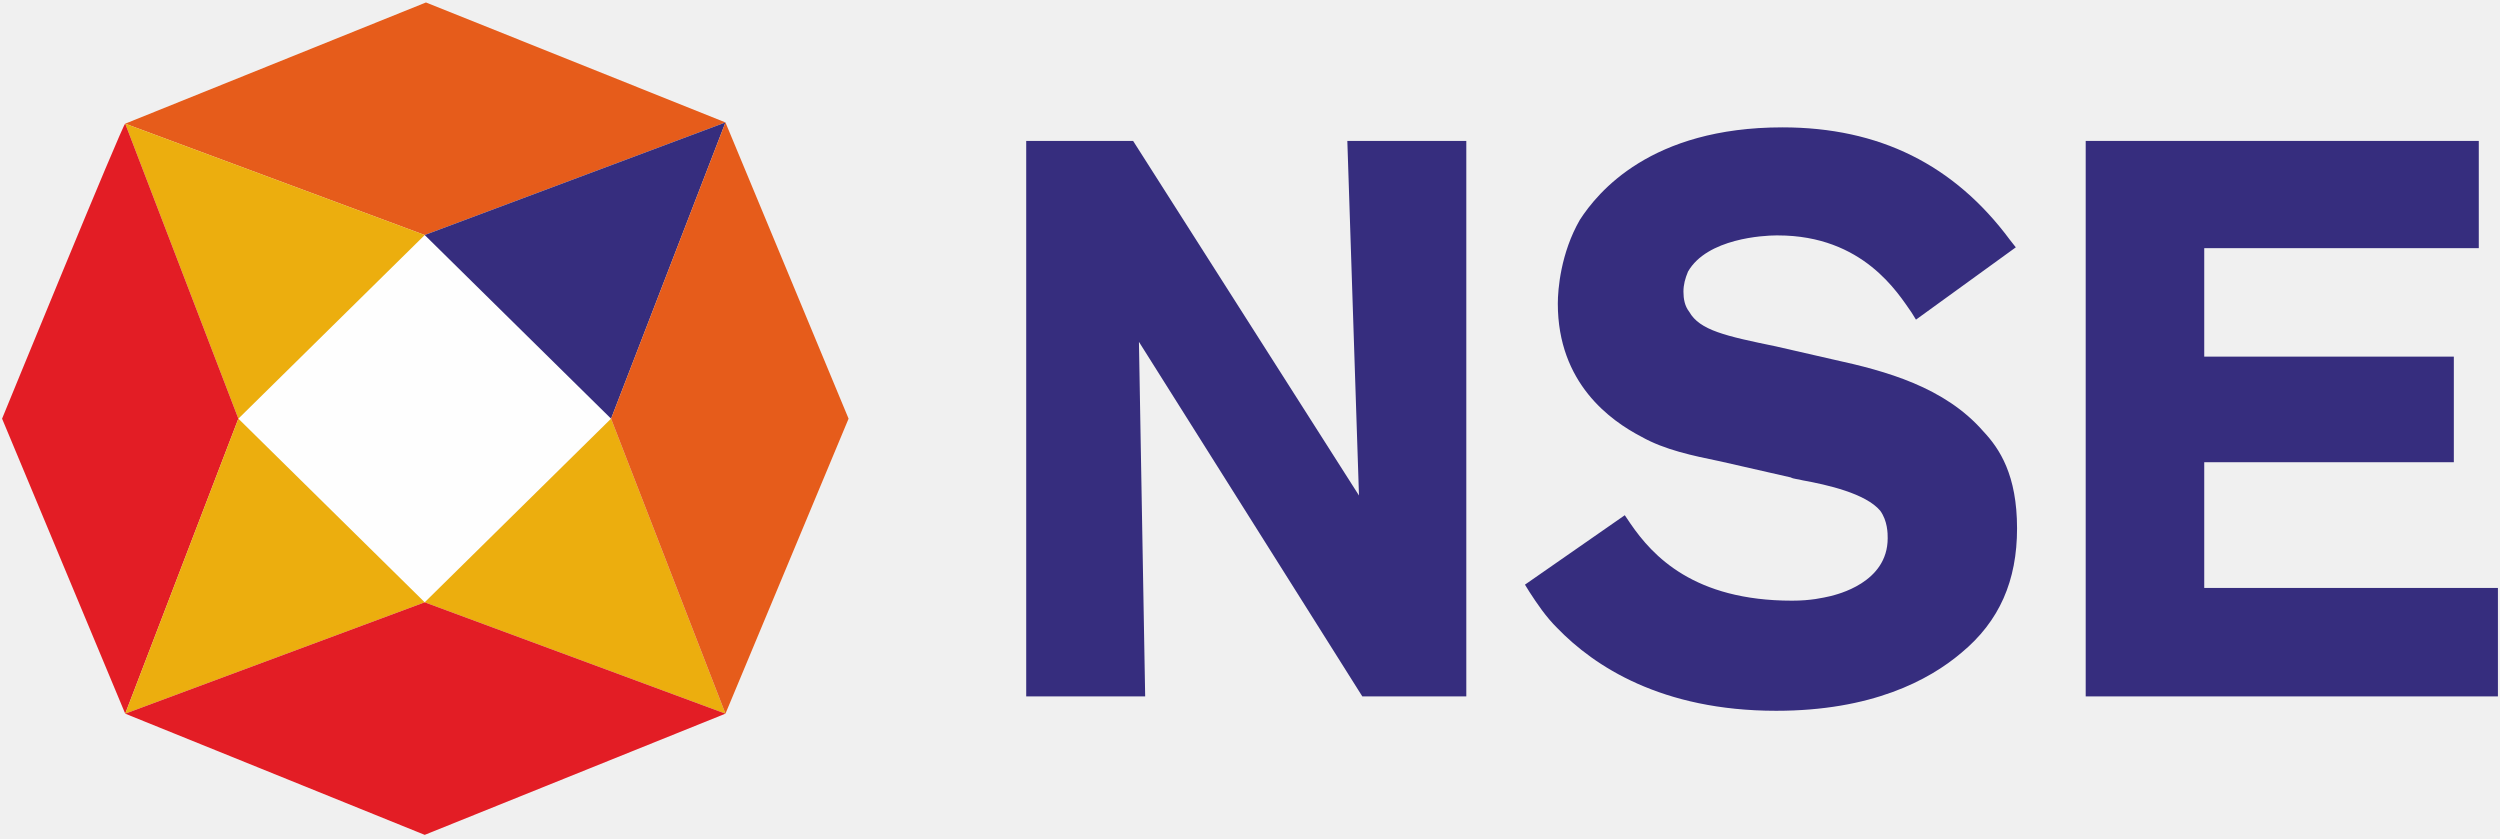
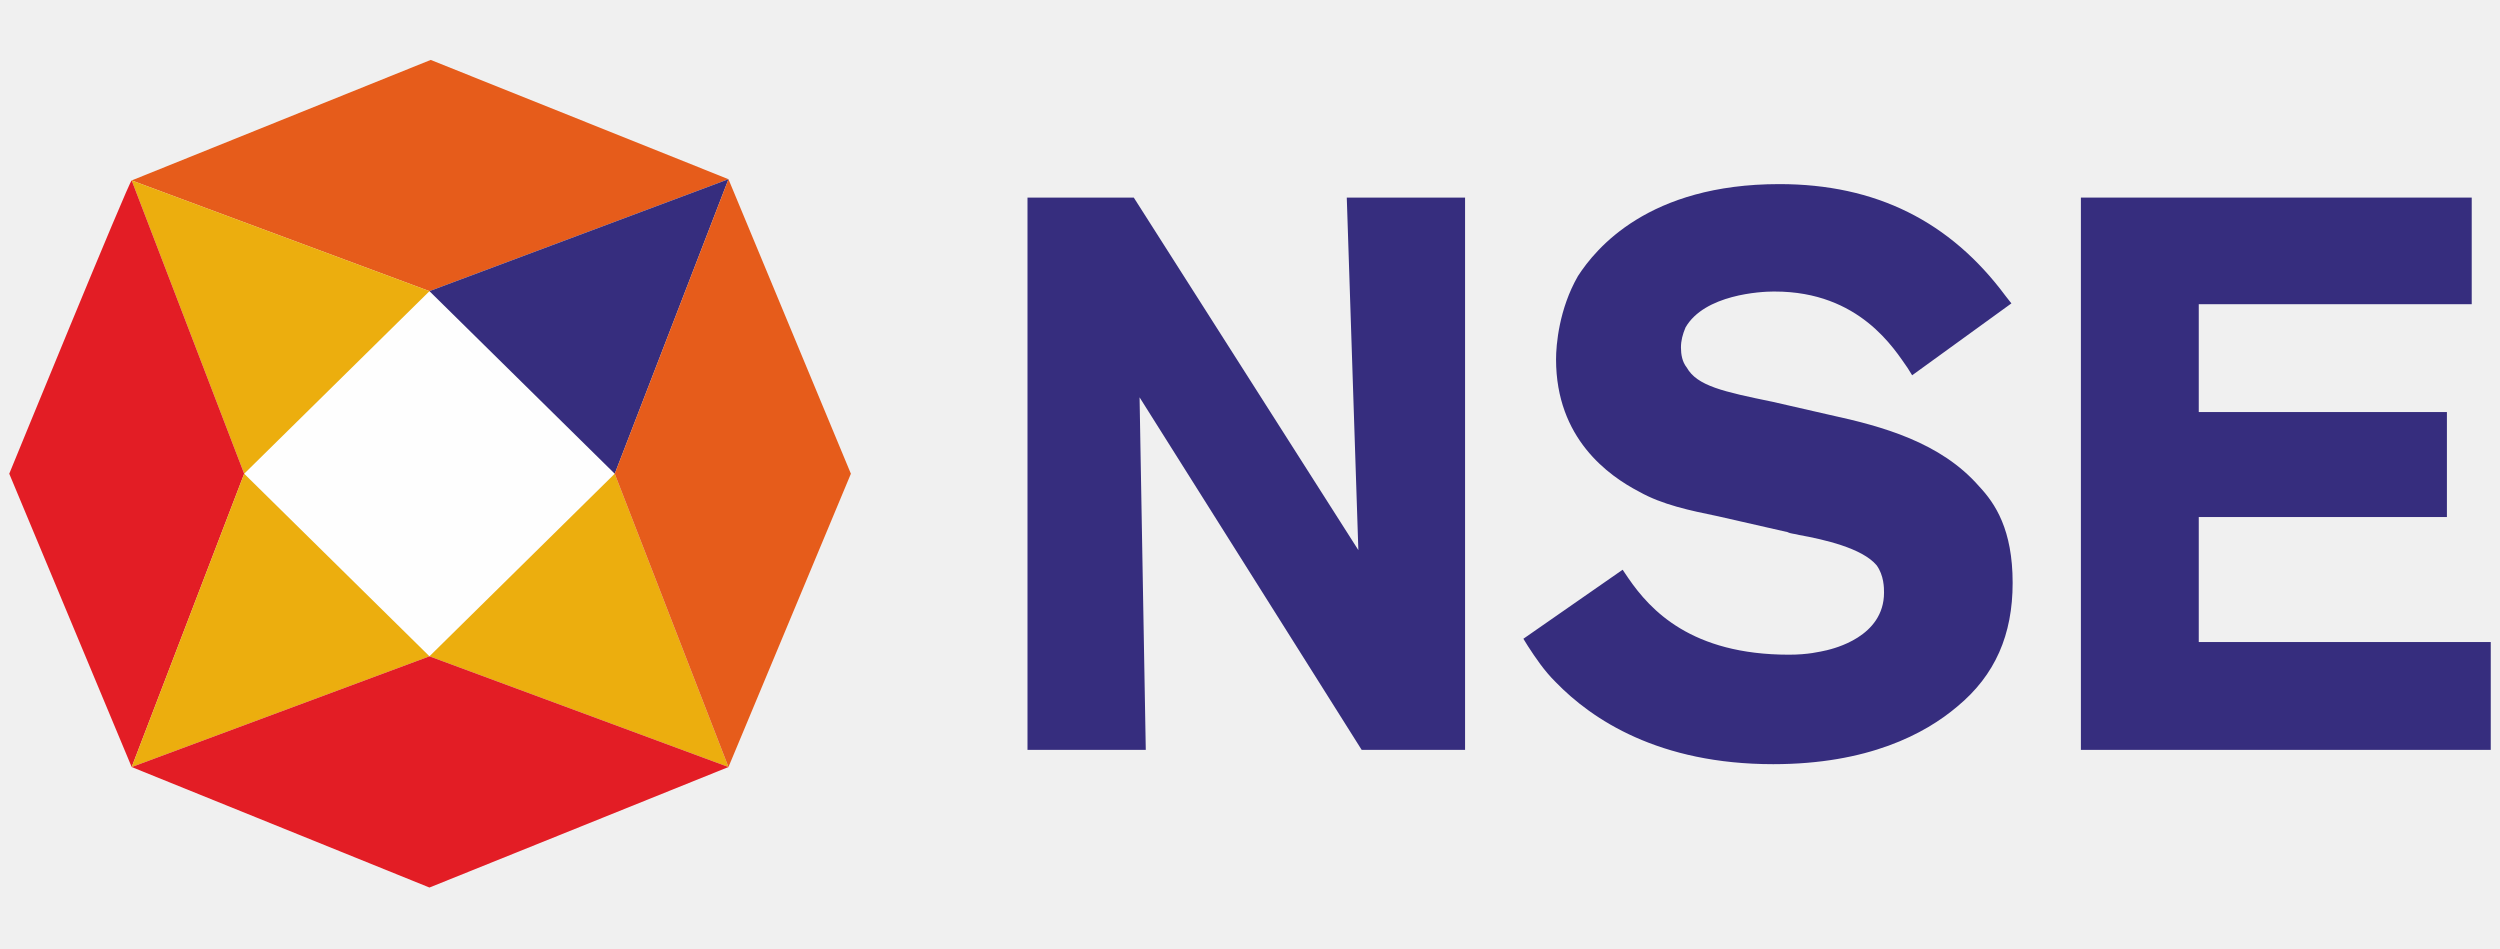
- <svg xmlns="http://www.w3.org/2000/svg" width="346" height="116" viewBox="0 0 346 116" fill="none">
-   <g clip-path="url(#clip0_4218_427)">
-     <path d="M188.083 68.576L156.823 19.504H142.027V96.382H158.492L157.629 47.31L188.544 96.382H202.937V19.504H186.471L188.083 68.576Z" fill="#362D7E" />
-     <path d="M253.714 49.755L245.769 47.935C238.861 46.514 235.234 45.718 233.795 43.159C233.161 42.363 232.989 41.339 232.989 40.373C232.989 39.406 233.219 38.553 233.622 37.586C236.27 32.98 244.157 32.582 245.827 32.582H246.057C257.859 32.582 262.695 40.6 264.537 43.216L265.171 44.239L278.988 34.231L278.182 33.208C270.467 22.802 260.104 17.627 246.69 17.627C228.441 17.627 221.129 26.612 218.654 30.422C216.005 35.027 215.602 40.031 215.602 42.022C215.602 53.053 222.914 58.227 227.174 60.445C230.398 62.265 234.255 63.061 238.112 63.857L247.842 66.075C248.245 66.302 248.878 66.302 249.454 66.472C252.908 67.098 258.205 68.292 260.22 70.68C261.256 72.102 261.256 73.865 261.256 74.49C261.256 80.688 254.175 82.28 253.311 82.508C252.275 82.735 250.663 83.133 248.015 83.133C234.428 83.133 228.728 76.935 225.677 72.5L224.871 71.306L211.054 80.916L211.687 81.939C212.724 83.531 213.933 85.351 215.545 86.943C220.611 92.174 229.937 98.373 245.827 98.373C259.011 98.373 266.955 94.165 271.446 90.355C276.742 85.977 279.16 80.347 279.16 73.126C279.16 65.733 276.742 62.094 274.497 59.706C269.143 53.565 261.026 51.347 253.714 49.755Z" fill="#362D7E" />
-     <path d="M305.067 81.371V63.971H339.61V49.357H305.067V34.345H343.064V19.504H288.66V96.382H345.712V81.371H305.067Z" fill="#362D7E" />
-     <path d="M58.78 83.361L32.988 57.943L58.78 32.525L84.571 57.943L58.78 83.361Z" fill="#FEFEFE" />
-     <path d="M100.403 16.945L58.953 0.341L17.329 17.116L58.78 32.526L100.403 16.945Z" fill="#E65C1B" />
-     <path d="M84.572 57.943L100.403 16.945L58.78 32.526L84.572 57.943Z" fill="#362D7E" />
-     <path d="M58.78 83.361L100.403 98.771L84.572 57.943L58.78 83.361Z" fill="#ECAE0E" />
-     <path d="M58.78 32.526L17.329 17.116L32.988 57.943L58.78 32.526Z" fill="#ECAE0E" />
-     <path d="M17.329 17.116C17.099 16.888 0.288 57.943 0.288 57.943L17.329 98.771L32.988 57.943L17.329 17.116Z" fill="#E31D25" />
-     <path d="M32.988 57.943L17.329 98.771L58.78 83.361L32.988 57.943Z" fill="#ECAE0E" />
-     <path d="M17.329 98.771L58.78 115.545L100.403 98.771L58.78 83.361L17.329 98.771Z" fill="#E31D25" />
-     <path d="M100.403 16.945L84.571 57.943L100.403 98.771L117.444 57.943L100.403 16.945Z" fill="#E65C1B" />
+ <svg xmlns="http://www.w3.org/2000/svg" width="348" height="132" viewBox="0 0 348 132" fill="none">
+   <g clip-path="url(#clip0_5149_1222)">
+     <path d="M189.083 76.576L157.823 27.504H143.027V104.382H159.492L158.629 55.31L189.544 104.382H203.937V27.504H187.471L189.083 76.576Z" fill="#362D7E" />
+     <path d="M254.714 57.755L246.769 55.935C239.861 54.514 236.234 53.718 234.795 51.159C234.161 50.363 233.989 49.339 233.989 48.373C233.989 47.406 234.219 46.553 234.622 45.586C237.27 40.98 245.157 40.582 246.827 40.582H247.057C258.859 40.582 263.695 48.6 265.537 51.216L266.171 52.239L279.988 42.231L279.182 41.208C271.467 30.802 261.104 25.627 247.69 25.627C229.441 25.627 222.129 34.612 219.654 38.422C217.005 43.027 216.602 48.031 216.602 50.022C216.602 61.053 223.914 66.227 228.174 68.445C231.398 70.265 235.255 71.061 239.112 71.857L248.842 74.075C249.245 74.302 249.878 74.302 250.454 74.472C253.908 75.098 259.205 76.292 261.22 78.68C262.256 80.102 262.256 81.865 262.256 82.49C262.256 88.688 255.175 90.28 254.311 90.508C253.275 90.735 251.663 91.133 249.015 91.133C235.428 91.133 229.728 84.935 226.677 80.5L225.871 79.306L212.054 88.916L212.687 89.939C213.724 91.531 214.933 93.351 216.545 94.943C221.611 100.174 230.937 106.373 246.827 106.373C260.011 106.373 267.955 102.165 272.446 98.355C277.742 93.977 280.16 88.347 280.16 81.126C280.16 73.733 277.742 70.094 275.497 67.706C270.143 61.565 262.026 59.347 254.714 57.755Z" fill="#362D7E" />
+     <path d="M306.067 89.371V71.971H340.61V57.357H306.067V42.345H344.064V27.504H289.66V104.382H346.712V89.371H306.067Z" fill="#362D7E" />
+     <path d="M59.78 91.361L33.988 65.943L59.78 40.525L85.571 65.943L59.78 91.361Z" fill="#FEFEFE" />
+     <path d="M101.403 24.945L59.953 8.341L18.329 25.116L59.78 40.526L101.403 24.945Z" fill="#E65C1B" />
+     <path d="M85.572 65.943L101.403 24.945L59.78 40.526L85.572 65.943Z" fill="#362D7E" />
+     <path d="M59.78 91.361L101.403 106.771L85.572 65.943L59.78 91.361Z" fill="#ECAE0E" />
+     <path d="M59.78 40.526L18.329 25.116L33.988 65.943L59.78 40.526Z" fill="#ECAE0E" />
+     <path d="M18.329 25.116C18.099 24.888 1.288 65.943 1.288 65.943L18.329 106.771L33.988 65.943L18.329 25.116Z" fill="#E31D25" />
+     <path d="M33.988 65.943L18.329 106.771L59.78 91.361L33.988 65.943Z" fill="#ECAE0E" />
+     <path d="M18.329 106.771L59.78 123.545L101.403 106.771L59.78 91.361L18.329 106.771Z" fill="#E31D25" />
+     <path d="M101.403 24.945L85.571 65.943L101.403 106.771L118.444 65.943L101.403 24.945Z" fill="#E65C1B" />
  </g>
  <defs>
-     <clipPath id="clip0_4218_427">
-       <rect width="346" height="116" fill="white" />
+     <clipPath id="clip0_5149_1222">
+       <rect width="346" height="116" fill="white" transform="translate(1 8)" />
    </clipPath>
  </defs>
</svg>
